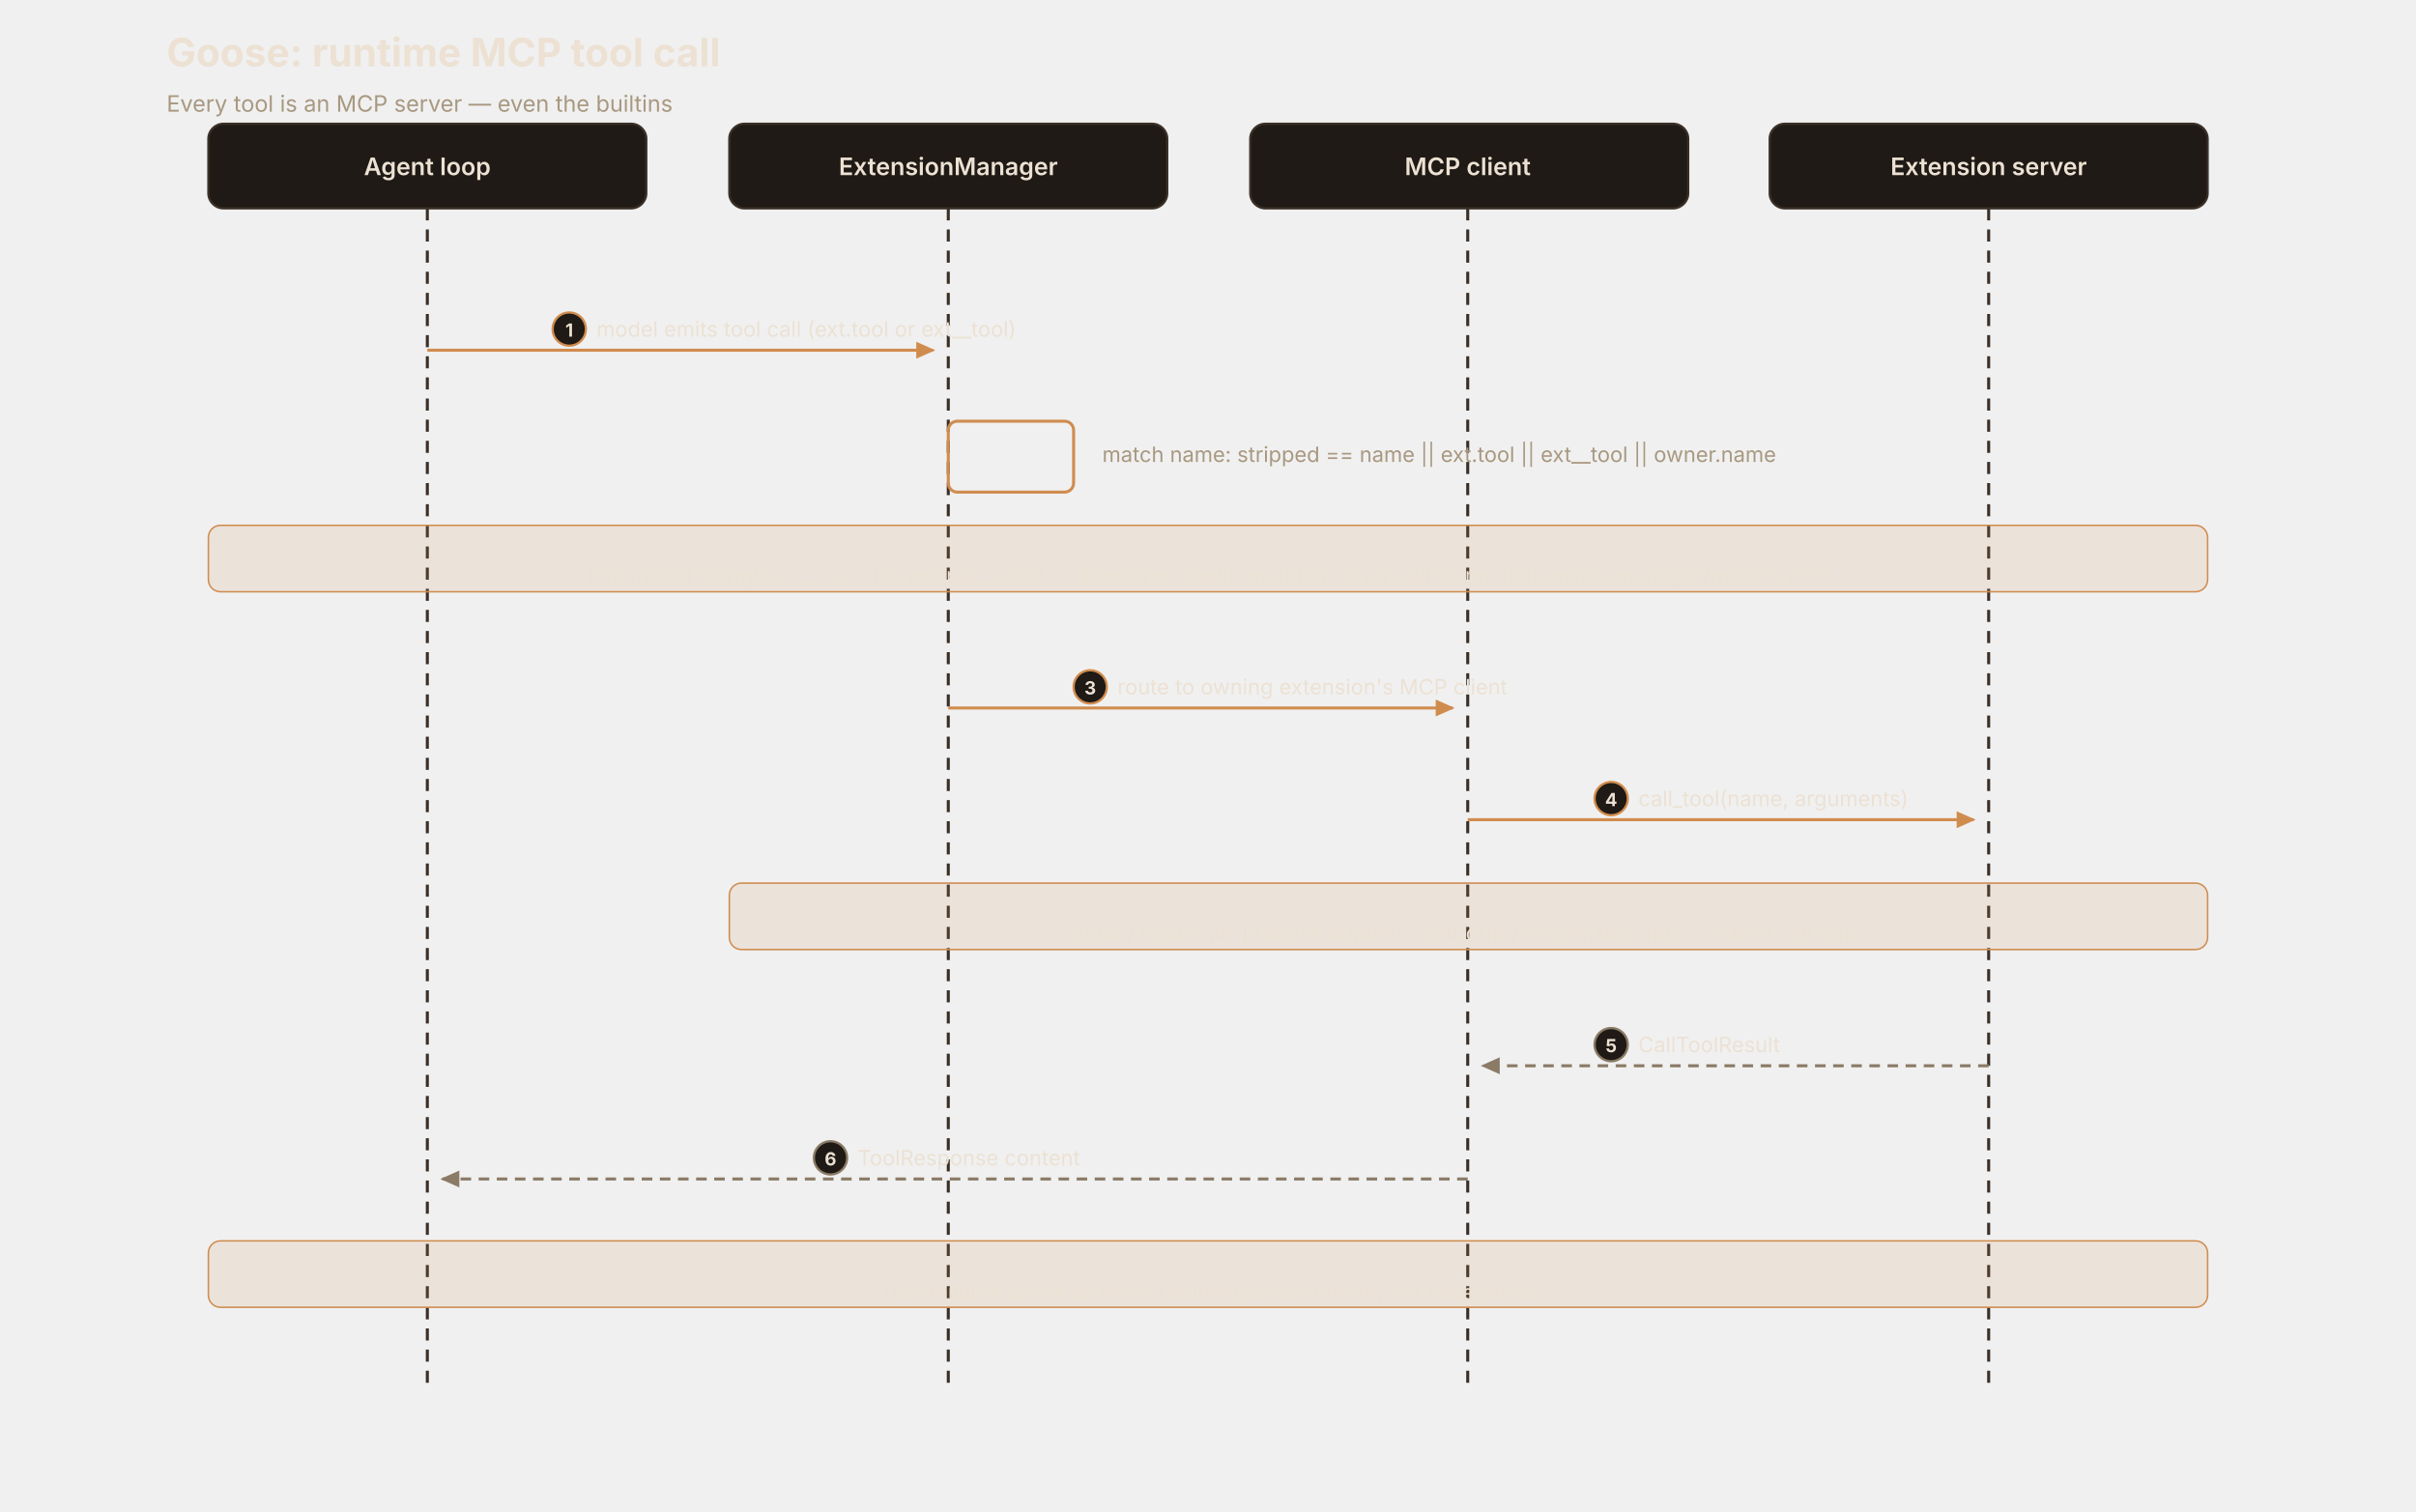
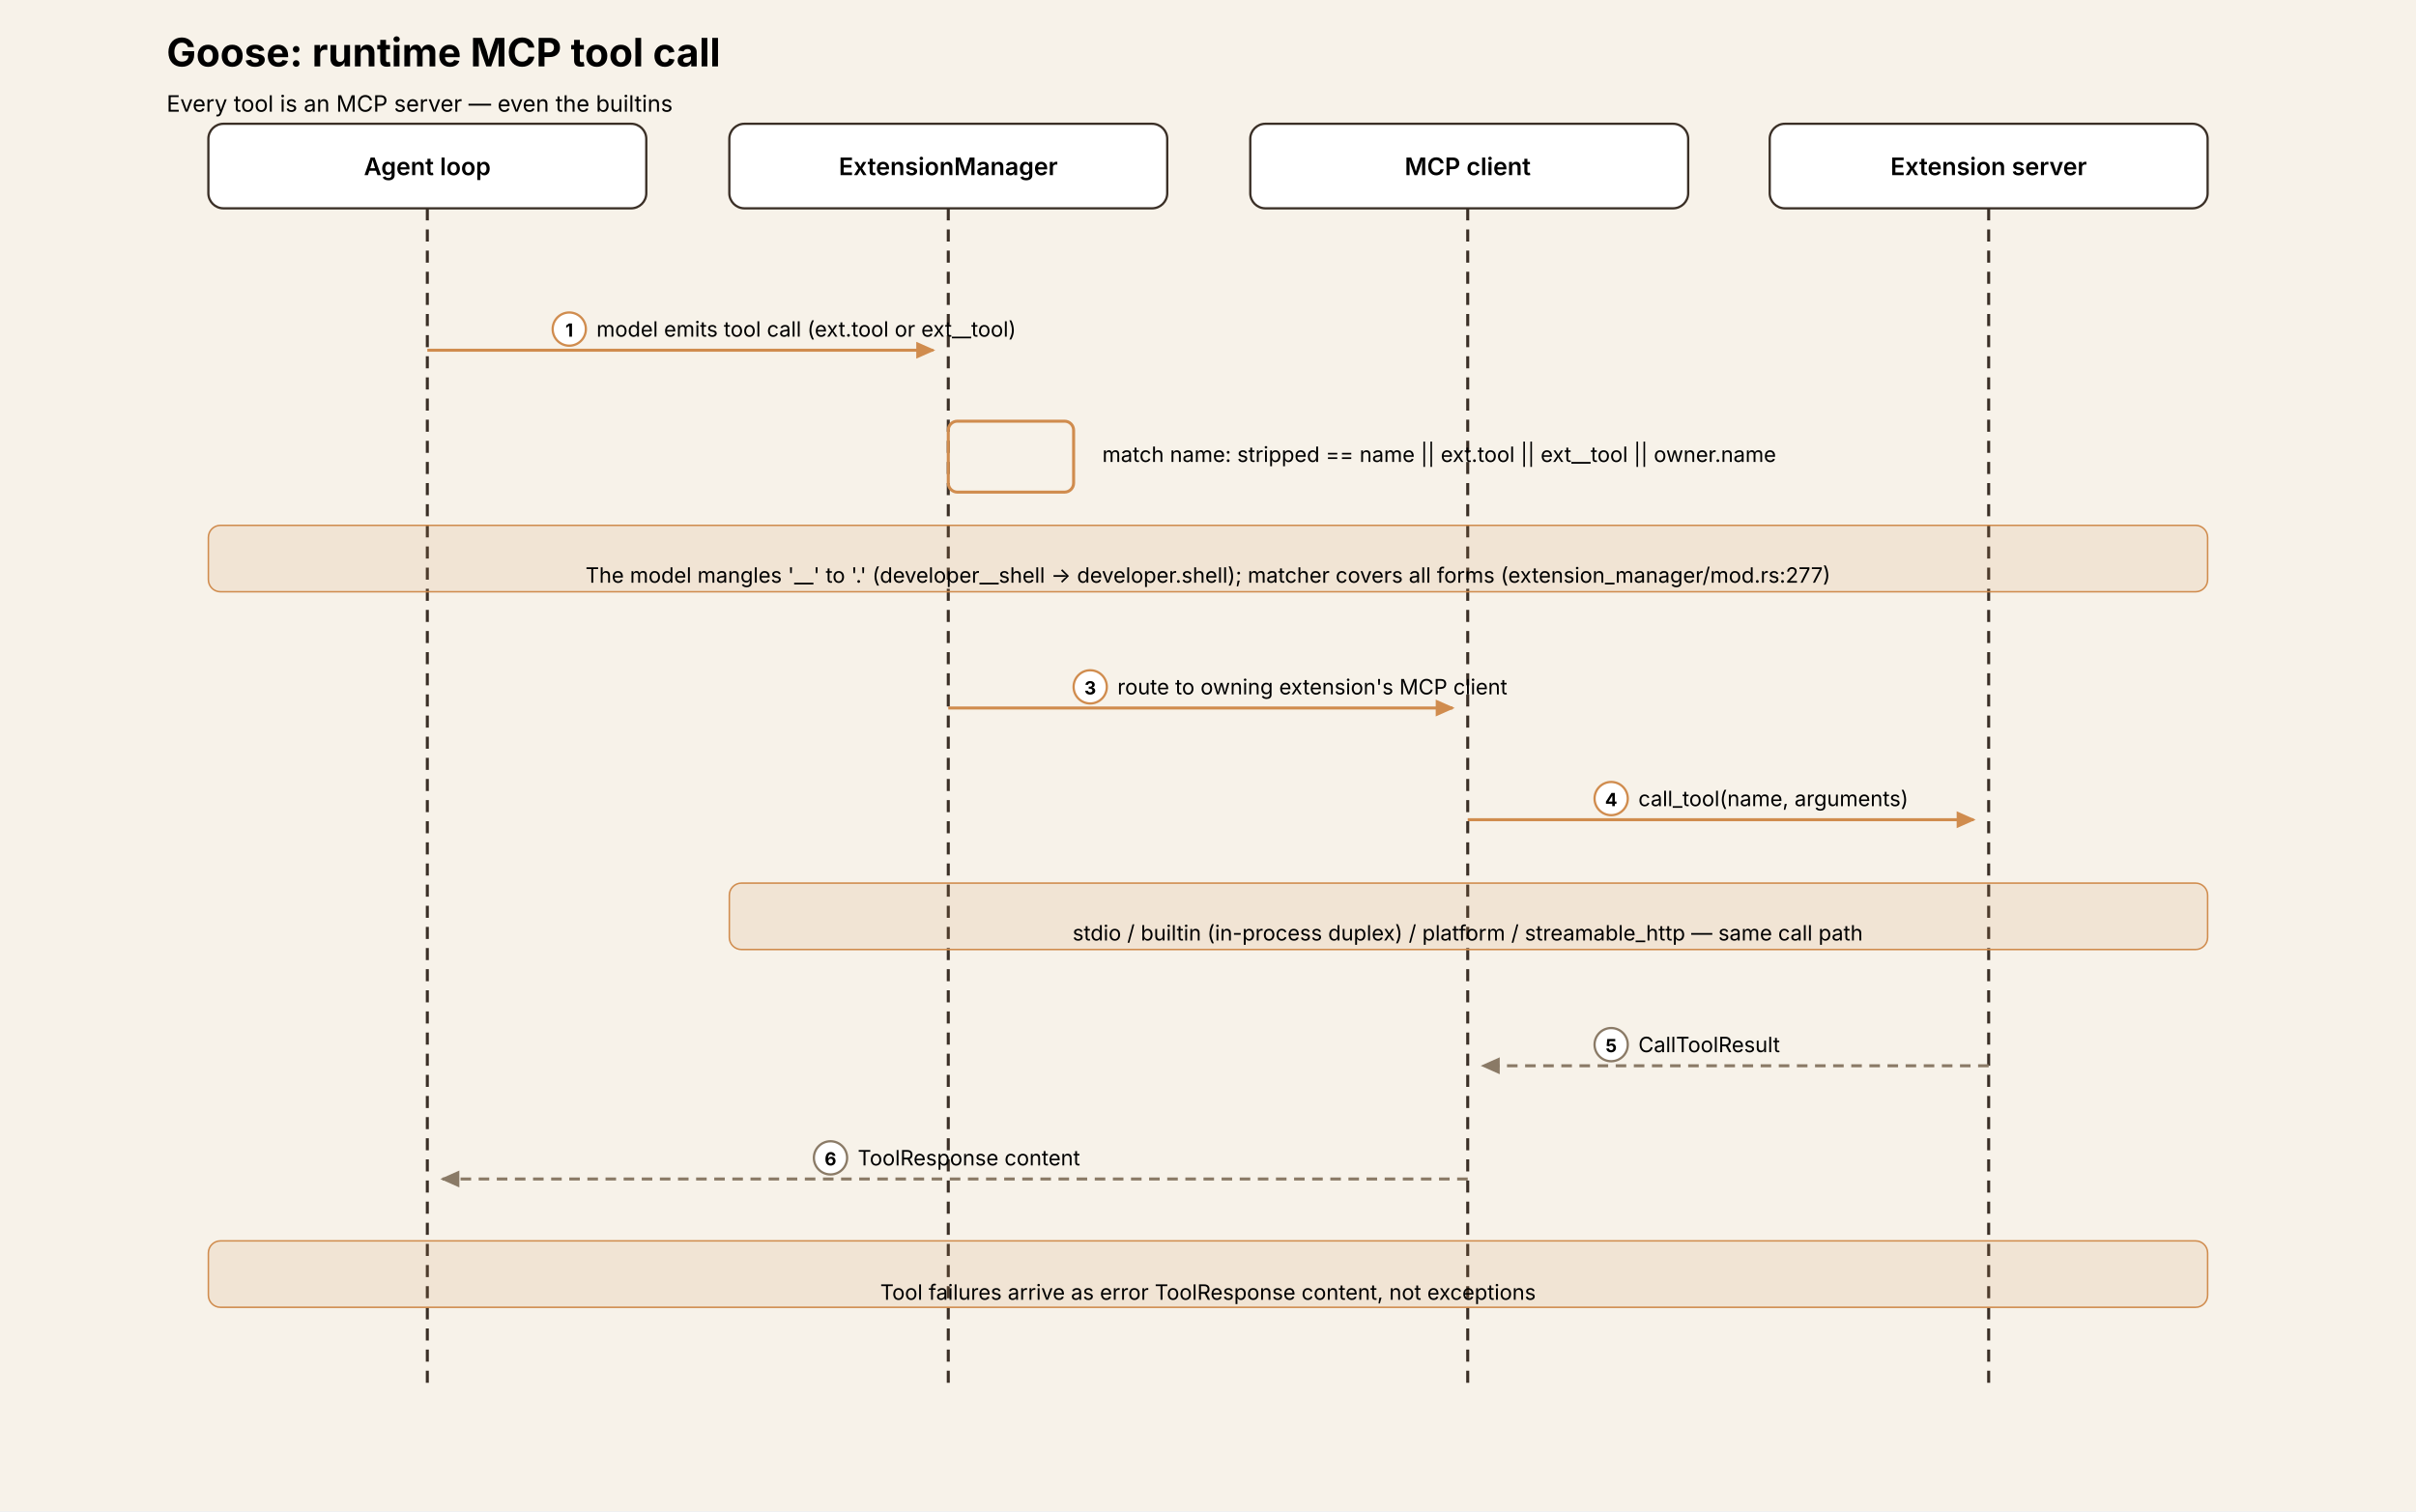
<svg xmlns="http://www.w3.org/2000/svg" viewBox="0 0 1600 1001" width="1600" font-family="system-ui, -apple-system, sans-serif">
  <defs>
    <marker id="arrc" viewBox="0 0 10 10" refX="8" refY="5" markerWidth="7" markerHeight="7" orient="auto-start-reverse">
      <path d="M 0 1 L 9 5 L 0 9 z" fill="#d08c4e" />
    </marker>
    <marker id="arrr" viewBox="0 0 10 10" refX="8" refY="5" markerWidth="7" markerHeight="7" orient="auto-start-reverse">
      <path d="M 0 1 L 9 5 L 0 9 z" fill="#8a7a66" />
    </marker>
  </defs>
-   <text x="110.345" y="44" font-size="26" font-weight="700" fill="#ece1d3">Goose: runtime MCP tool call</text>
-   <text x="110.345" y="74" font-size="15" fill="#a89880">Every tool is an MCP server — even the builtins</text>
+   <rect x="0" y="0" width="1600" height="1001" fill="#f7f2e9" />
+   <text x="110.345" y="44" font-size="26" font-weight="700" fill="#000000">Goose: runtime MCP tool call</text>
+   <text x="110.345" y="74" font-size="15" fill="#000000">Every tool is an MCP server — even the builtins</text>
  <line x1="283" y1="110" x2="283" y2="919" stroke="#3a2f26" stroke-width="2" stroke-dasharray="8 6" />
-   <rect x="138" y="82" width="290" height="56" rx="10" fill="#1f1a15" stroke="#3a2f26" stroke-width="1.5" />
-   <text x="283" y="116" text-anchor="middle" font-size="16" font-weight="600" fill="#ece1d3">Agent loop</text>
+   <rect x="138" y="82" width="290" height="56" rx="10" fill="#ffffff" stroke="#3a2f26" stroke-width="1.5" />
+   <text x="283" y="116" text-anchor="middle" font-size="16" font-weight="600" fill="#000000">Agent loop</text>
  <line x1="628" y1="110" x2="628" y2="919" stroke="#3a2f26" stroke-width="2" stroke-dasharray="8 6" />
-   <rect x="483" y="82" width="290" height="56" rx="10" fill="#1f1a15" stroke="#3a2f26" stroke-width="1.5" />
-   <text x="628" y="116" text-anchor="middle" font-size="16" font-weight="600" fill="#ece1d3">ExtensionManager</text>
+   <rect x="483" y="82" width="290" height="56" rx="10" fill="#ffffff" stroke="#3a2f26" stroke-width="1.5" />
+   <text x="628" y="116" text-anchor="middle" font-size="16" font-weight="600" fill="#000000">ExtensionManager</text>
  <line x1="972" y1="110" x2="972" y2="919" stroke="#3a2f26" stroke-width="2" stroke-dasharray="8 6" />
-   <rect x="828" y="82" width="290" height="56" rx="10" fill="#1f1a15" stroke="#3a2f26" stroke-width="1.5" />
-   <text x="972" y="116" text-anchor="middle" font-size="16" font-weight="600" fill="#ece1d3">MCP client</text>
+   <rect x="828" y="82" width="290" height="56" rx="10" fill="#ffffff" stroke="#3a2f26" stroke-width="1.5" />
+   <text x="972" y="116" text-anchor="middle" font-size="16" font-weight="600" fill="#000000">MCP client</text>
  <line x1="1317" y1="110" x2="1317" y2="919" stroke="#3a2f26" stroke-width="2" stroke-dasharray="8 6" />
-   <rect x="1172" y="82" width="290" height="56" rx="10" fill="#1f1a15" stroke="#3a2f26" stroke-width="1.5" />
-   <text x="1317" y="116" text-anchor="middle" font-size="16" font-weight="600" fill="#ece1d3">Extension server</text>
+   <rect x="1172" y="82" width="290" height="56" rx="10" fill="#ffffff" stroke="#3a2f26" stroke-width="1.5" />
+   <text x="1317" y="116" text-anchor="middle" font-size="16" font-weight="600" fill="#000000">Extension server</text>
  <line x1="283" y1="232" x2="618" y2="232" stroke="#d08c4e" stroke-width="2" marker-end="url(#arrc)" />
-   <circle cx="377" cy="218" r="11" fill="#1f1a15" stroke="#d08c4e" stroke-width="1.5" />
-   <text x="377" y="223" text-anchor="middle" font-size="12" font-weight="700" fill="#ece1d3">1</text>
-   <text x="395" y="223" font-size="14" fill="#ece1d3">model emits tool call (ext.tool or ext__tool)</text>
+   <circle cx="377" cy="218" r="11" fill="#ffffff" stroke="#d08c4e" stroke-width="1.5" />
+   <text x="377" y="223" text-anchor="middle" font-size="12" font-weight="700" fill="#000000">1</text>
+   <text x="395" y="223" font-size="14" fill="#000000">model emits tool call (ext.tool or ext__tool)</text>
  <rect x="628" y="279" width="83" height="47" rx="6" fill="none" stroke="#d08c4e" stroke-width="2" />
-   <text x="730" y="306" font-size="14" fill="#a89880">match name: stripped == name || ext.tool || ext__tool || owner.name</text>
+   <text x="730" y="306" font-size="14" fill="#000000">match name: stripped == name || ext.tool || ext__tool || owner.name</text>
  <rect x="138" y="348" width="1324" height="44" rx="8" fill="#d08c4e22" stroke="#d08c4e" stroke-width="1" />
-   <text x="800" y="386" text-anchor="middle" font-size="14" fill="#ece1d3">The model mangles '__' to '.' (developer__shell -&gt; developer.shell); matcher covers all forms (extension_manager/mod.rs:277)</text>
+   <text x="800" y="386" text-anchor="middle" font-size="14" fill="#000000">The model mangles '__' to '.' (developer__shell -&gt; developer.shell); matcher covers all forms (extension_manager/mod.rs:277)</text>
  <line x1="628" y1="469" x2="962" y2="469" stroke="#d08c4e" stroke-width="2" marker-end="url(#arrc)" />
-   <circle cx="722" cy="455" r="11" fill="#1f1a15" stroke="#d08c4e" stroke-width="1.5" />
-   <text x="722" y="460" text-anchor="middle" font-size="12" font-weight="700" fill="#ece1d3">3</text>
-   <text x="740" y="460" font-size="14" fill="#ece1d3">route to owning extension's MCP client</text>
+   <circle cx="722" cy="455" r="11" fill="#ffffff" stroke="#d08c4e" stroke-width="1.5" />
+   <text x="722" y="460" text-anchor="middle" font-size="12" font-weight="700" fill="#000000">3</text>
+   <text x="740" y="460" font-size="14" fill="#000000">route to owning extension's MCP client</text>
  <line x1="972" y1="543" x2="1307" y2="543" stroke="#d08c4e" stroke-width="2" marker-end="url(#arrc)" />
-   <circle cx="1067" cy="529" r="11" fill="#1f1a15" stroke="#d08c4e" stroke-width="1.5" />
-   <text x="1067" y="534" text-anchor="middle" font-size="12" font-weight="700" fill="#ece1d3">4</text>
-   <text x="1085" y="534" font-size="14" fill="#ece1d3">call_tool(name, arguments)</text>
+   <circle cx="1067" cy="529" r="11" fill="#ffffff" stroke="#d08c4e" stroke-width="1.5" />
+   <text x="1067" y="534" text-anchor="middle" font-size="12" font-weight="700" fill="#000000">4</text>
+   <text x="1085" y="534" font-size="14" fill="#000000">call_tool(name, arguments)</text>
  <rect x="483" y="585" width="979" height="44" rx="8" fill="#d08c4e22" stroke="#d08c4e" stroke-width="1" />
-   <text x="972" y="623" text-anchor="middle" font-size="14" fill="#ece1d3">stdio / builtin (in-process duplex) / platform / streamable_http — same call path</text>
+   <text x="972" y="623" text-anchor="middle" font-size="14" fill="#000000">stdio / builtin (in-process duplex) / platform / streamable_http — same call path</text>
  <line x1="1317" y1="706" x2="982" y2="706" stroke="#8a7a66" stroke-width="2" stroke-dasharray="7 5" marker-end="url(#arrr)" />
-   <circle cx="1067" cy="692" r="11" fill="#1f1a15" stroke="#8a7a66" stroke-width="1.5" />
-   <text x="1067" y="697" text-anchor="middle" font-size="12" font-weight="700" fill="#ece1d3">5</text>
-   <text x="1085" y="697" font-size="14" fill="#ece1d3">CallToolResult</text>
+   <circle cx="1067" cy="692" r="11" fill="#ffffff" stroke="#8a7a66" stroke-width="1.5" />
+   <text x="1067" y="697" text-anchor="middle" font-size="12" font-weight="700" fill="#000000">5</text>
+   <text x="1085" y="697" font-size="14" fill="#000000">CallToolResult</text>
  <line x1="972" y1="781" x2="293" y2="781" stroke="#8a7a66" stroke-width="2" stroke-dasharray="7 5" marker-end="url(#arrr)" />
-   <circle cx="550" cy="767" r="11" fill="#1f1a15" stroke="#8a7a66" stroke-width="1.5" />
-   <text x="550" y="772" text-anchor="middle" font-size="12" font-weight="700" fill="#ece1d3">6</text>
-   <text x="568" y="772" font-size="14" fill="#ece1d3">ToolResponse content</text>
+   <circle cx="550" cy="767" r="11" fill="#ffffff" stroke="#8a7a66" stroke-width="1.5" />
+   <text x="550" y="772" text-anchor="middle" font-size="12" font-weight="700" fill="#000000">6</text>
+   <text x="568" y="772" font-size="14" fill="#000000">ToolResponse content</text>
  <rect x="138" y="822" width="1324" height="44" rx="8" fill="#d08c4e22" stroke="#d08c4e" stroke-width="1" />
-   <text x="800" y="861" text-anchor="middle" font-size="14" fill="#ece1d3">Tool failures arrive as error ToolResponse content, not exceptions</text>
+   <text x="800" y="861" text-anchor="middle" font-size="14" fill="#000000">Tool failures arrive as error ToolResponse content, not exceptions</text>
</svg>
